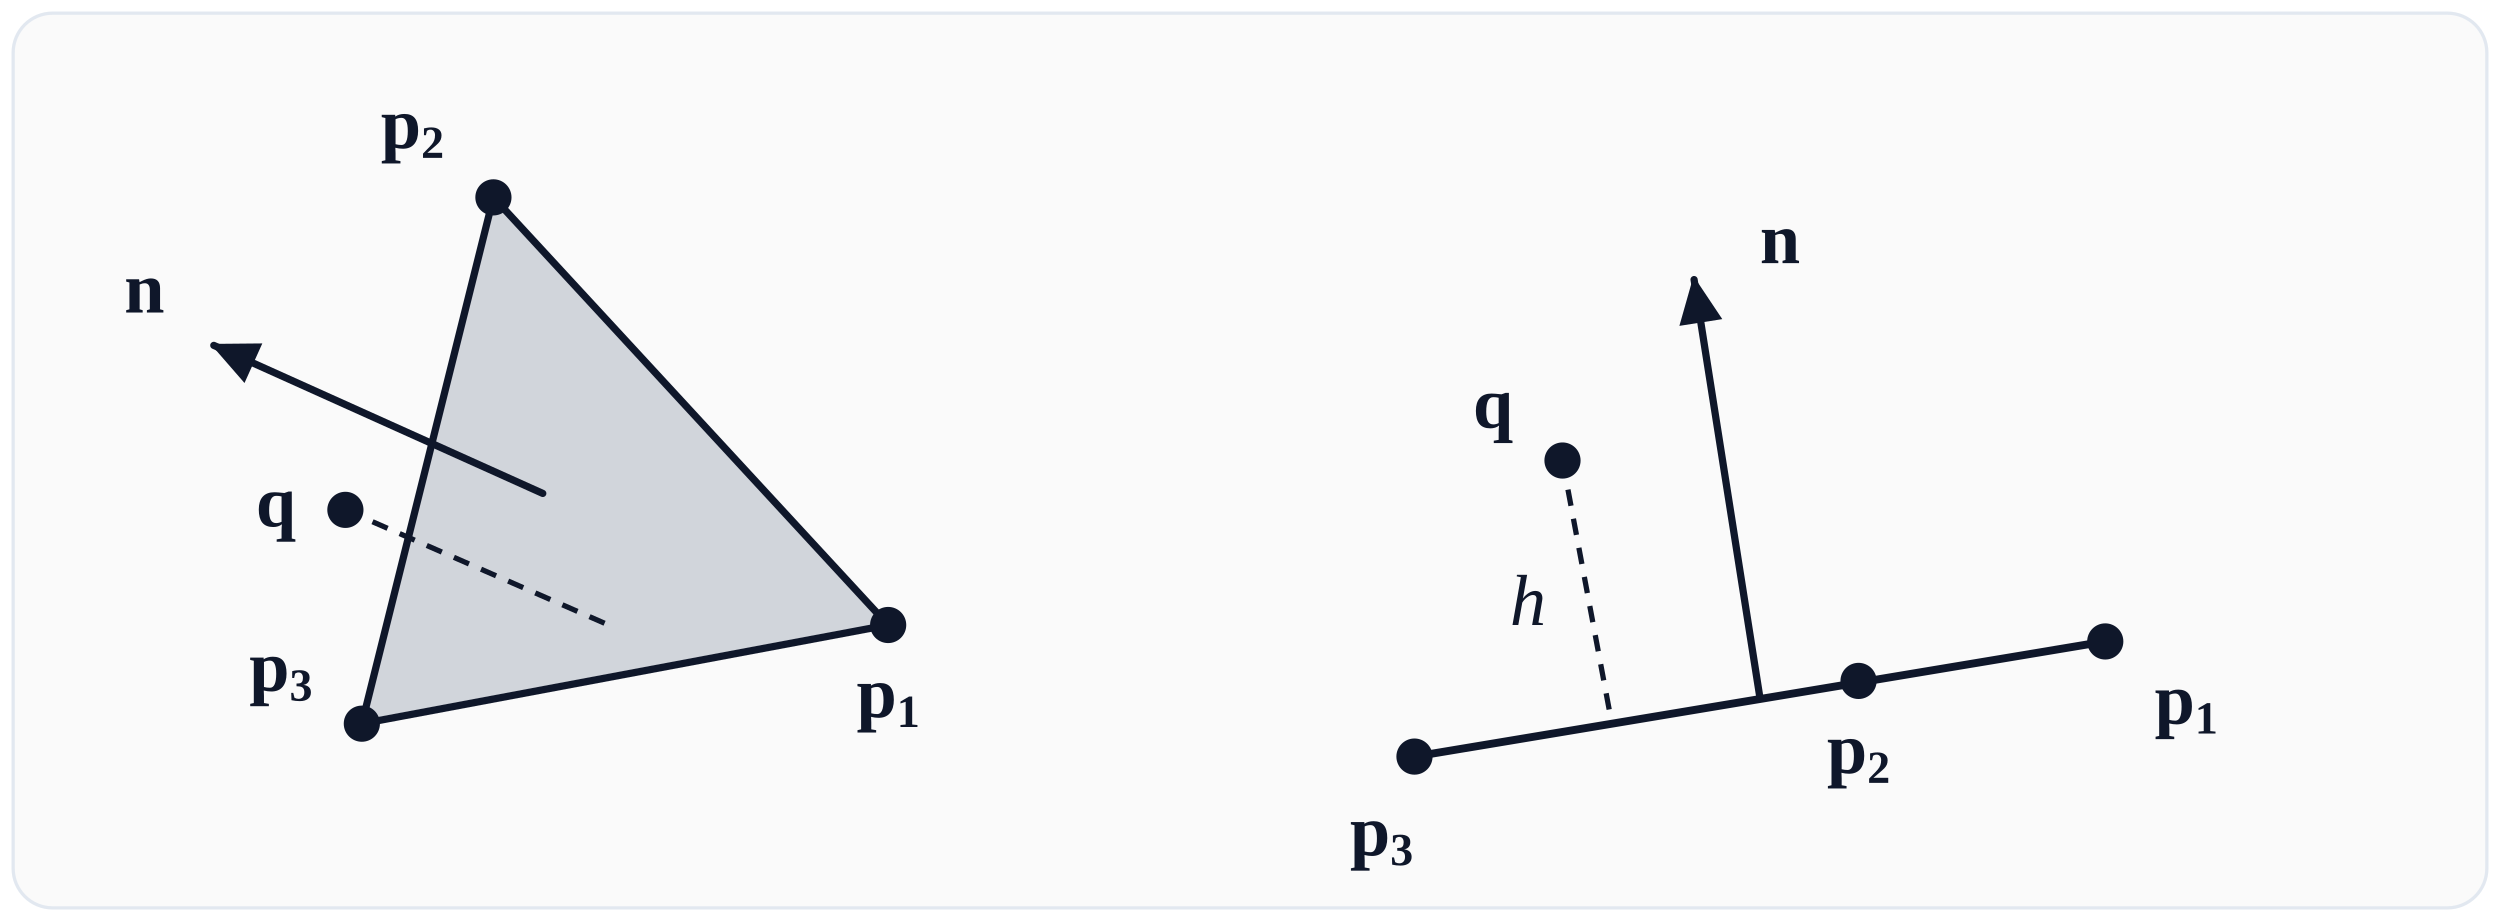
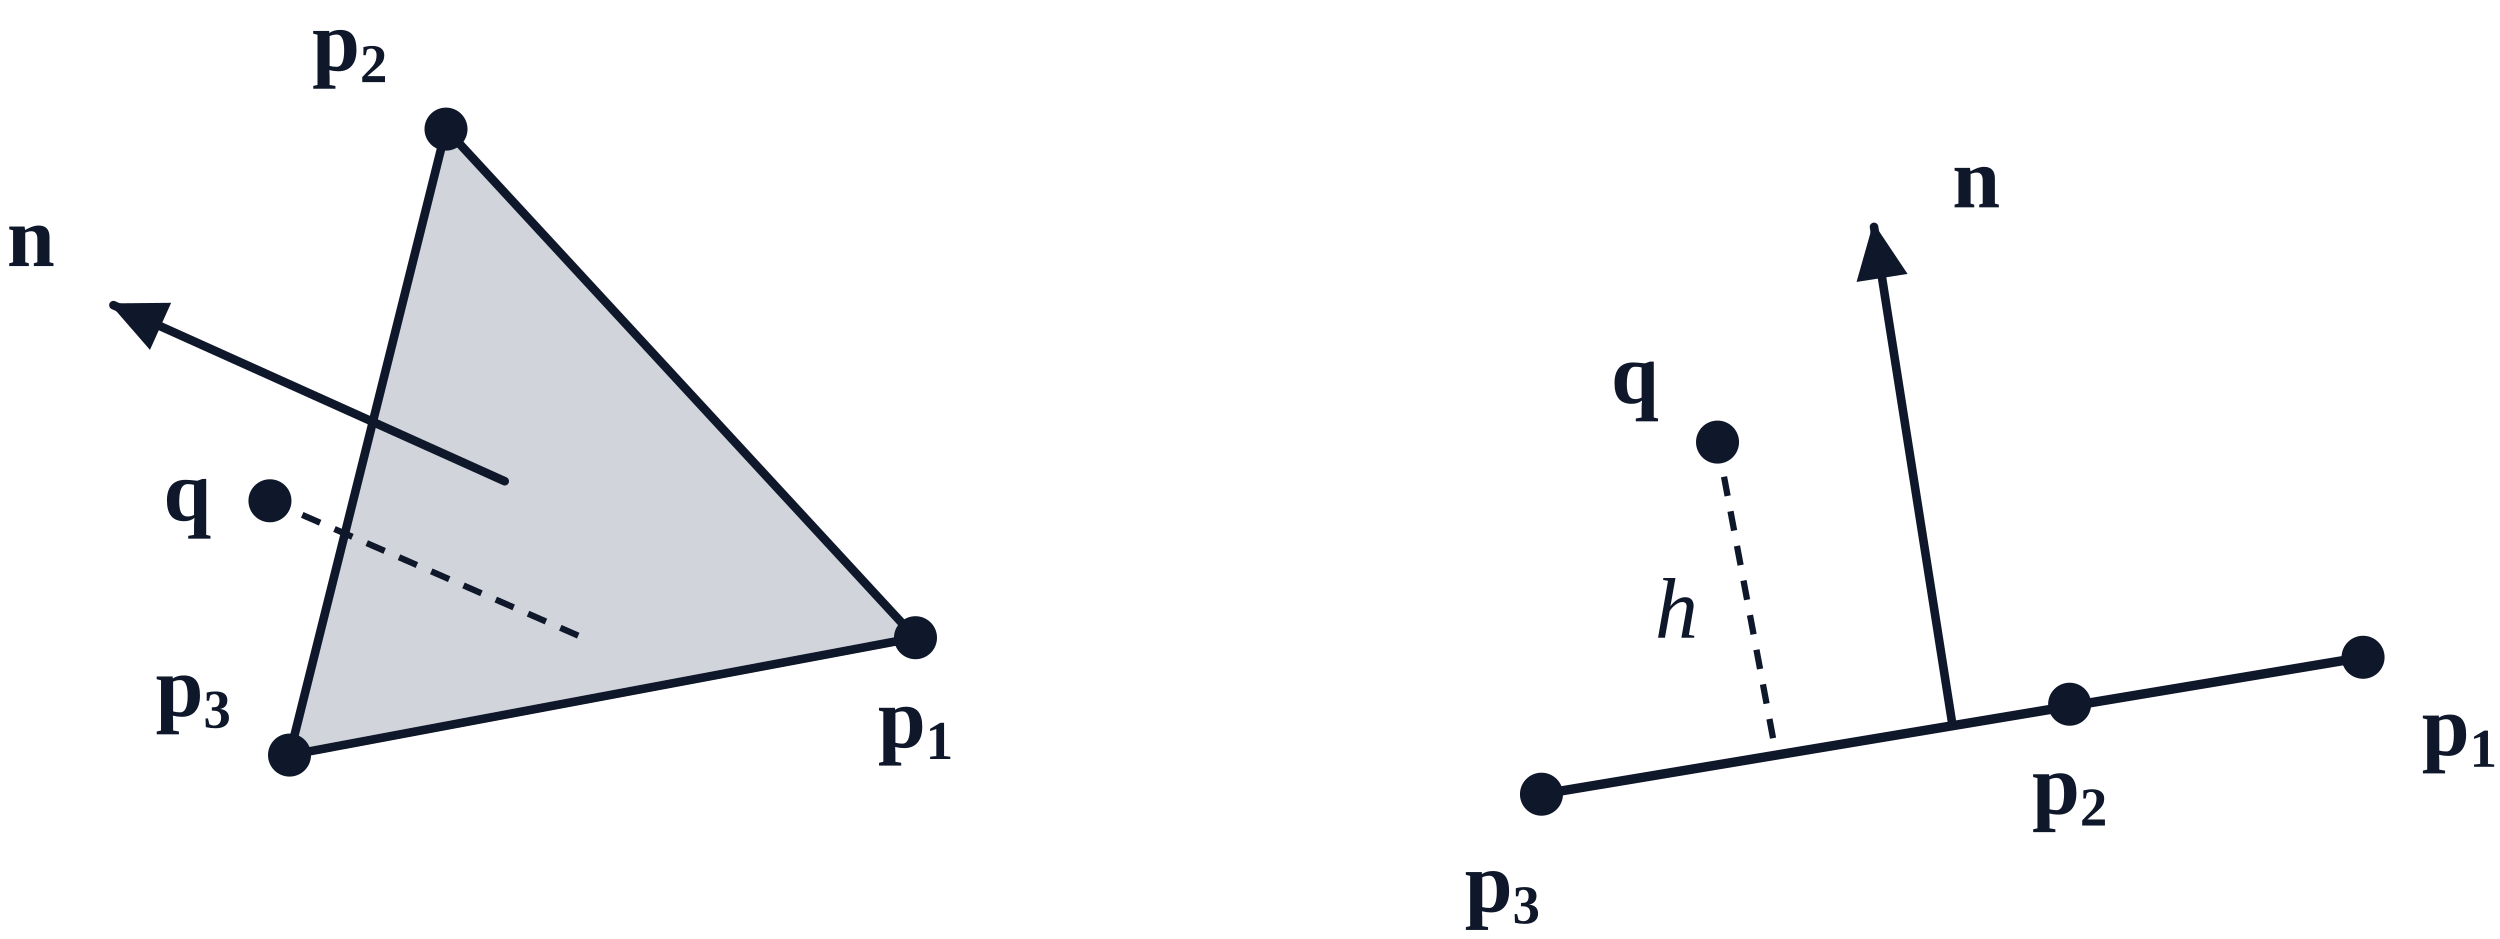
- <svg xmlns="http://www.w3.org/2000/svg" viewBox="0 0 760 280" width="100%" height="100%">
+ <svg xmlns="http://www.w3.org/2000/svg" viewBox="36 27 639 240" width="100%" height="100%">
  <defs>
    <marker id="arrowHead" markerWidth="9" markerHeight="9" refX="7" refY="4.5" orient="auto">
      <path d="M1,1.5 L7.5,4.5 L1,7.5 Z" fill="#0f172a" />
    </marker>
  </defs>
  <style>
-     .bg-card { fill: #fafafa; stroke: #e2e8f0; stroke-width: 1; rx: 12px; }
    .tri-face { fill: #d1d5db; stroke: #0f172a; stroke-width: 2.2; stroke-linejoin: round; }
    .plane-line { stroke: #0f172a; stroke-width: 2.4; stroke-linecap: round; }
    .normal-vec { stroke: #0f172a; stroke-width: 2.2; stroke-linecap: round; }
    .proj-dash { stroke: #0f172a; stroke-width: 1.6; stroke-dasharray: 5 4; }
    .pt-dot { r: 5.5; fill: #0f172a; }
    .text-math-bold { font-family: 'Newsreader', 'Times New Roman', Georgia, serif; font-weight: 700; font-size: 22px; fill: #0f172a; }
    .text-math-italic { font-family: 'Newsreader', 'Times New Roman', Georgia, serif; font-style: italic; font-size: 22px; fill: #0f172a; }
    .text-sub { font-family: 'Newsreader', 'Times New Roman', Georgia, serif; font-size: 14px; font-weight: 700; }
  </style>
-   <rect x="4" y="4" width="752" height="272" class="bg-card" />
  <polygon points="270,190 150,60 110,220" class="tri-face" />
  <circle cx="270" cy="190" class="pt-dot" />
  <circle cx="150" cy="60" class="pt-dot" />
  <circle cx="110" cy="220" class="pt-dot" />
  <text x="270" y="218" class="text-math-bold" text-anchor="middle">p<tspan class="text-sub" dy="3">1</tspan>
  </text>
  <text x="135" y="45" class="text-math-bold" text-anchor="end">p<tspan class="text-sub" dy="3">2</tspan>
  </text>
  <text x="95" y="210" class="text-math-bold" text-anchor="end">p<tspan class="text-sub" dy="3">3</tspan>
  </text>
  <line x1="165" y1="150" x2="65" y2="105" class="normal-vec" marker-end="url(#arrowHead)" />
  <text x="50" y="95" class="text-math-bold" text-anchor="end">n</text>
  <circle cx="105" cy="155" class="pt-dot" />
  <text x="90" y="160" class="text-math-bold" text-anchor="end">q</text>
  <line x1="105" y1="155" x2="185" y2="190" class="proj-dash" />
  <line x1="430" y1="230" x2="640" y2="195" class="plane-line" />
  <circle cx="430" cy="230" class="pt-dot" />
  <circle cx="565" cy="207" class="pt-dot" />
  <circle cx="640" cy="195" class="pt-dot" />
  <text x="420" y="260" class="text-math-bold" text-anchor="middle">p<tspan class="text-sub" dy="3">3</tspan>
  </text>
  <text x="565" y="235" class="text-math-bold" text-anchor="middle">p<tspan class="text-sub" dy="3">2</tspan>
  </text>
  <text x="655" y="220" class="text-math-bold" text-anchor="start">p<tspan class="text-sub" dy="3">1</tspan>
  </text>
  <line x1="535" y1="212" x2="515" y2="85" class="normal-vec" marker-end="url(#arrowHead)" />
  <text x="535" y="80" class="text-math-bold" text-anchor="start">n</text>
  <circle cx="475" cy="140" class="pt-dot" />
  <text x="460" y="130" class="text-math-bold" text-anchor="end">q</text>
  <line x1="475" y1="140" x2="490" y2="220" class="proj-dash" />
  <text x="470" y="190" class="text-math-italic" text-anchor="end">h</text>
</svg>
